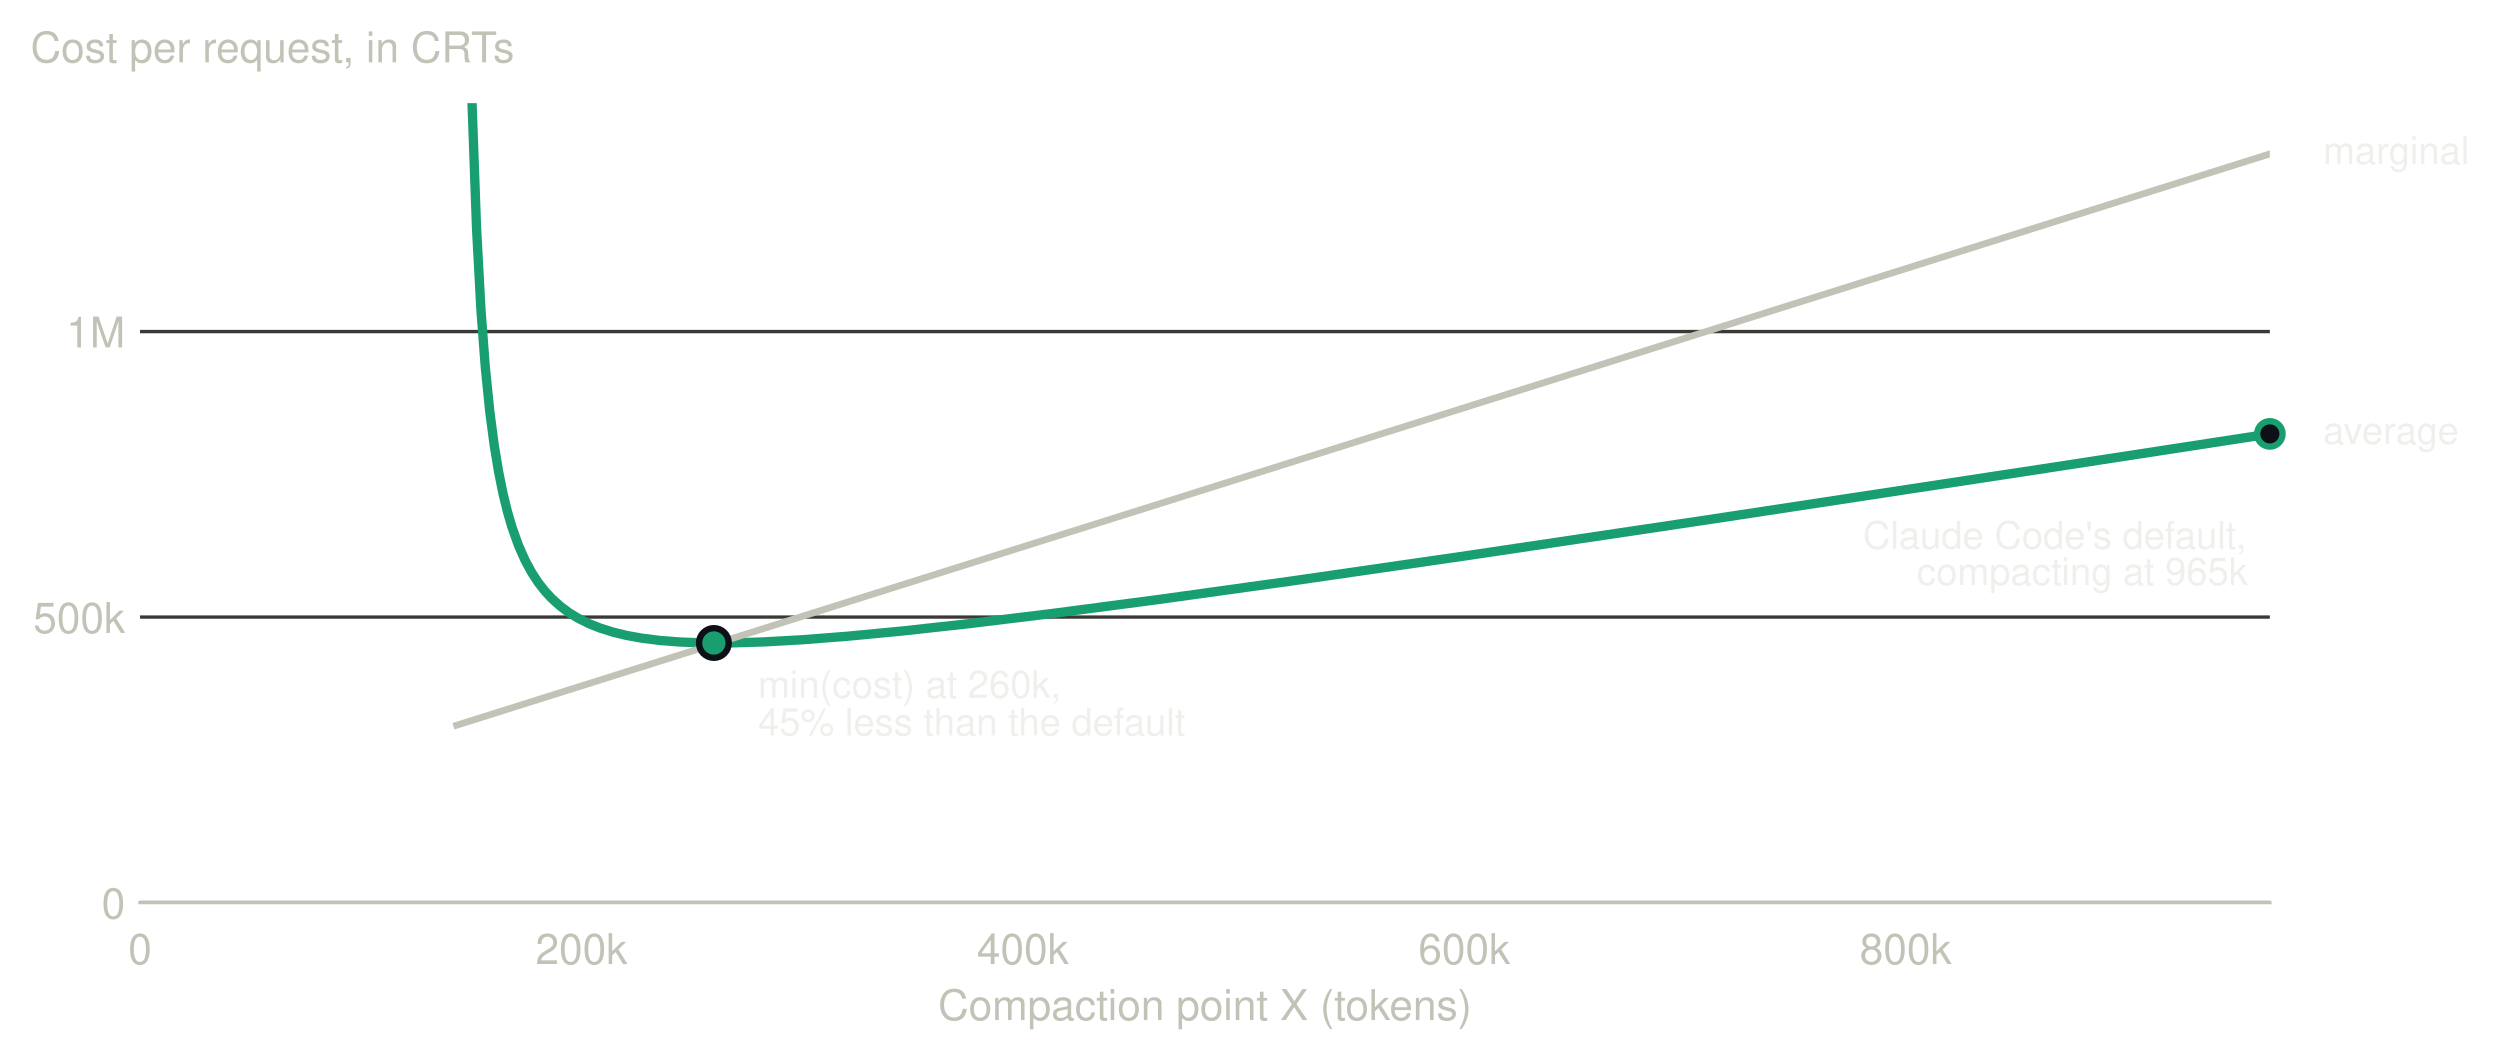
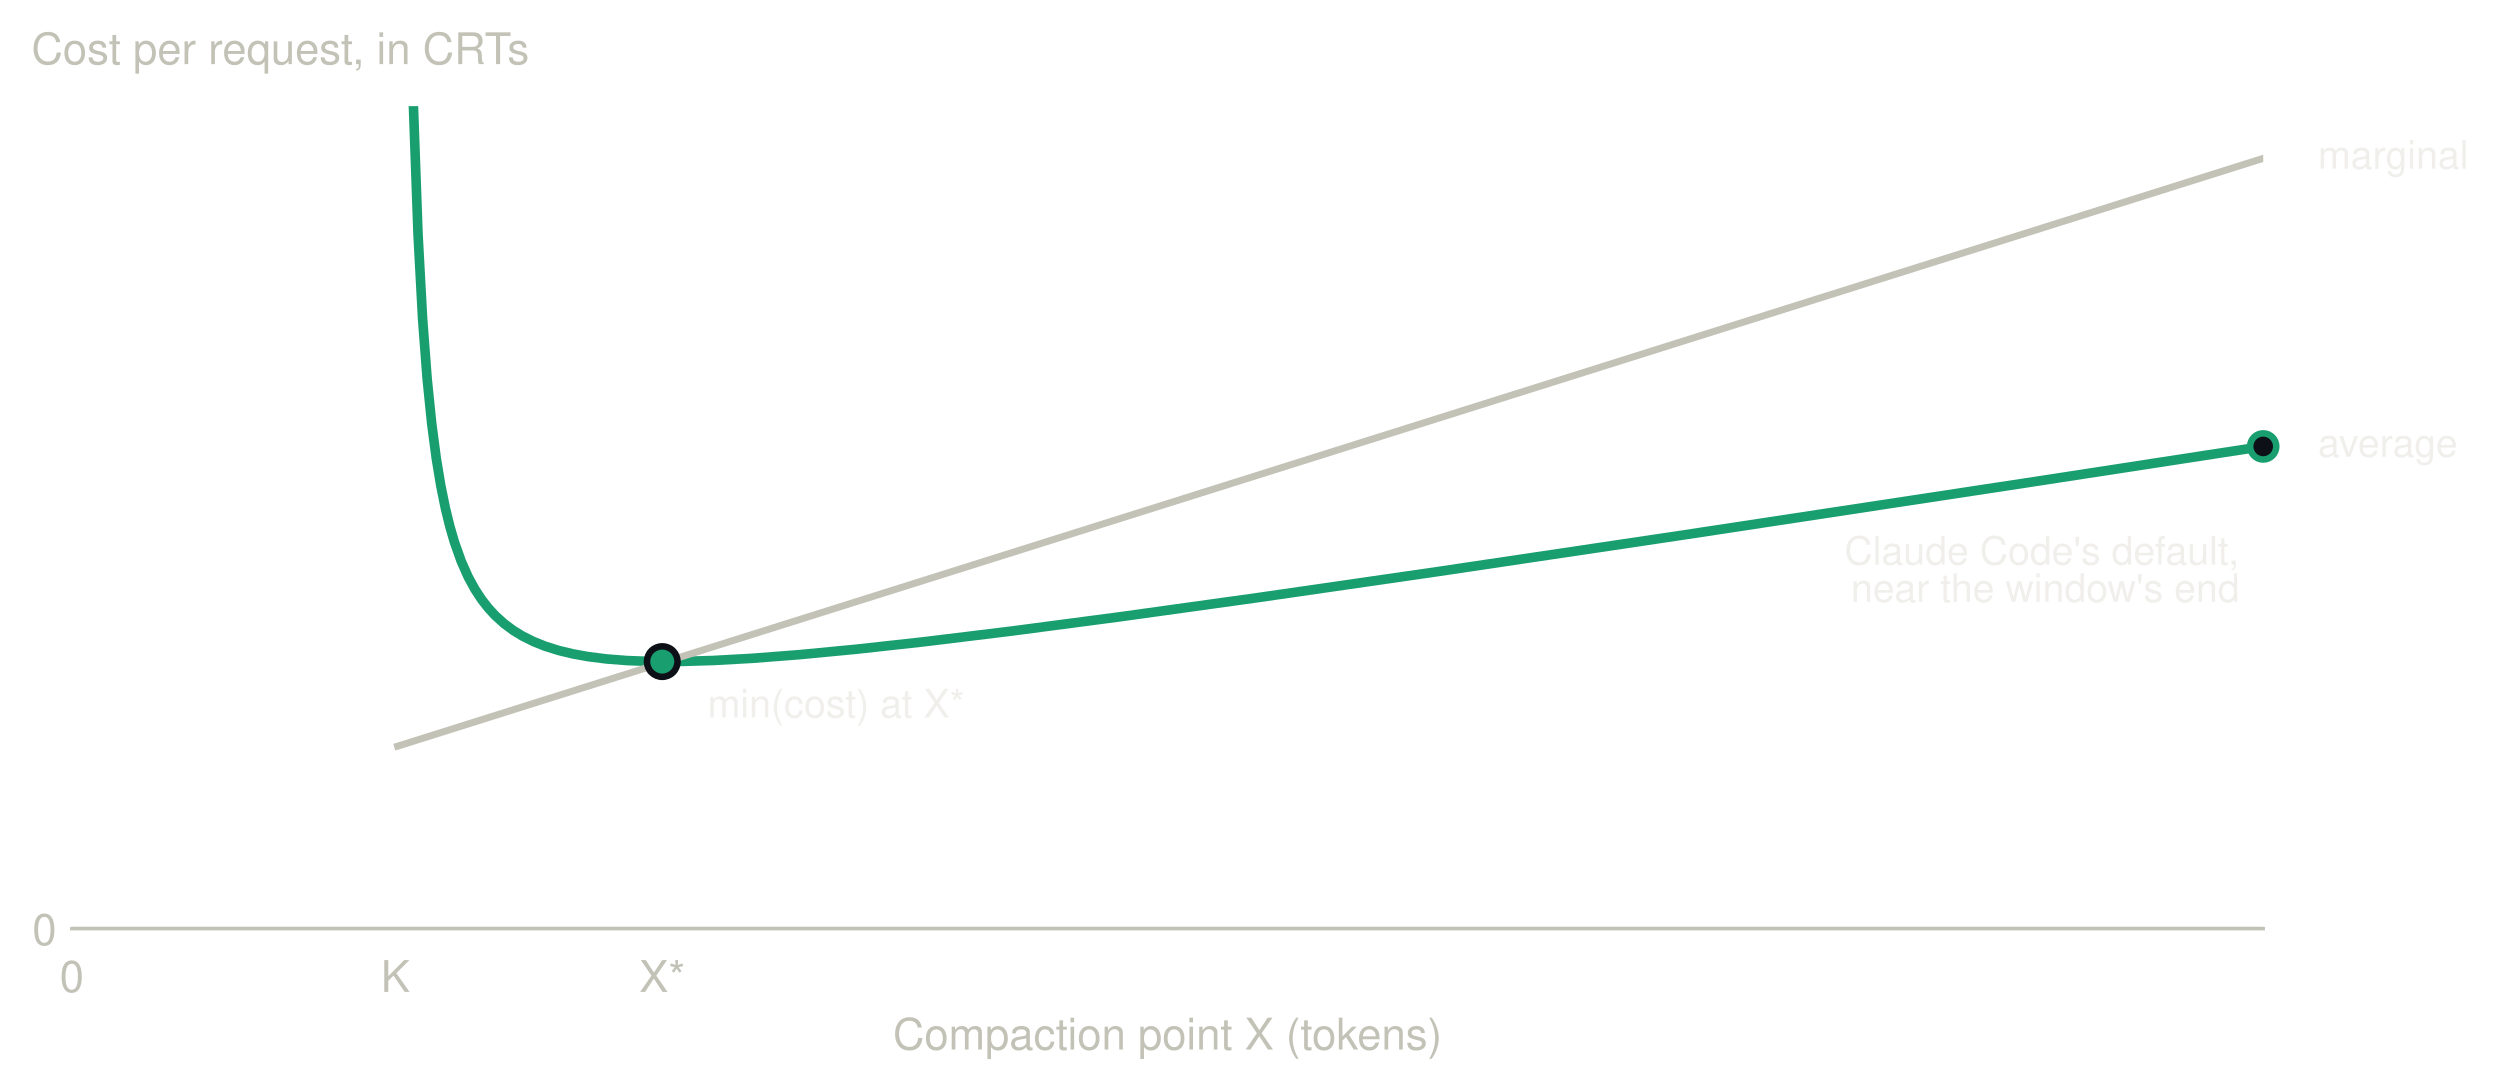
- <svg xmlns="http://www.w3.org/2000/svg" xmlns:xlink="http://www.w3.org/1999/xlink" width="589.487pt" height="249.804pt" viewBox="0 0 589.487 249.804" version="1.1">
+ <svg xmlns="http://www.w3.org/2000/svg" xmlns:xlink="http://www.w3.org/1999/xlink" width="572.927pt" height="249.804pt" viewBox="0 0 572.927 249.804" version="1.1">
  <defs>
    <style type="text/css">*{stroke-linejoin: round; stroke-linecap: butt}</style>
  </defs>
  <g id="figure_1">
    <g id="patch_1">
-       <path d="M 0 249.804  L 589.487 249.804  L 589.487 -0  L 0 -0  L 0 249.804  z " style="fill: none" />
+       <path d="M 0 249.804  L 572.927 249.804  L 572.927 -0  L 0 -0  L 0 249.804  z " style="fill: none" />
    </g>
    <g id="axes_1">
      <g id="patch_2">
-         <path d="M 33.02 212.82  L 535.22 212.82  L 535.22 24.324  L 33.02 24.324  L 33.02 212.82  z " style="fill: none" />
+         <path d="M 16.46 212.82  L 518.66 212.82  L 518.66 24.324  L 16.46 24.324  L 16.46 212.82  z " style="fill: none" />
      </g>
      <g id="matplotlib.axis_1">
        <g id="xtick_1">
          <g id="line2d_1" />
          <g id="text_1">
-             <text style="font-size: 10px; font-family: 'Helvetica', 'Arial', 'DejaVu Sans'; text-anchor: middle; fill: #c3c2b7" x="33.02" y="227.32" transform="rotate(-0 33.02 227.3202)">0</text>
+             <text style="font-size: 10px; font-family: 'Helvetica', 'Arial', 'DejaVu Sans'; text-anchor: middle; fill: #c3c2b7" x="16.46" y="227.32" transform="rotate(-0 16.46 227.3202)">0</text>
          </g>
        </g>
        <g id="xtick_2">
          <g id="line2d_2" />
          <g id="text_2">
-             <text style="font-size: 10px; font-family: 'Helvetica', 'Arial', 'DejaVu Sans'; text-anchor: middle; fill: #c3c2b7" x="137.103" y="227.32" transform="rotate(-0 137.1029 227.3202)">200k</text>
+             <text style="font-size: 10px; font-family: 'Helvetica', 'Arial', 'DejaVu Sans'; text-anchor: middle; fill: #c3c2b7" x="90.602" y="227.32" transform="rotate(-0 90.60202 227.3202)">K</text>
          </g>
        </g>
        <g id="xtick_3">
          <g id="line2d_3" />
          <g id="text_3">
-             <text style="font-size: 10px; font-family: 'Helvetica', 'Arial', 'DejaVu Sans'; text-anchor: middle; fill: #c3c2b7" x="241.186" y="227.32" transform="rotate(-0 241.1858 227.3202)">400k</text>
+             <text style="font-size: 10px; font-family: 'Helvetica', 'Arial', 'DejaVu Sans'; text-anchor: middle; fill: #c3c2b7" x="151.768" y="227.32" transform="rotate(-0 151.7678 227.3202)">X*</text>
          </g>
        </g>
-         <g id="xtick_4">
-           <g id="line2d_4" />
-           <g id="text_4">
-             <text style="font-size: 10px; font-family: 'Helvetica', 'Arial', 'DejaVu Sans'; text-anchor: middle; fill: #c3c2b7" x="345.269" y="227.32" transform="rotate(-0 345.2687 227.3202)">600k</text>
-           </g>
-         </g>
-         <g id="xtick_5">
-           <g id="line2d_5" />
-           <g id="text_5">
-             <text style="font-size: 10px; font-family: 'Helvetica', 'Arial', 'DejaVu Sans'; text-anchor: middle; fill: #c3c2b7" x="449.352" y="227.32" transform="rotate(-0 449.3516 227.3202)">800k</text>
-           </g>
-         </g>
-         <g id="text_6">
-           <text style="font-size: 10px; font-family: 'Helvetica', 'Arial', 'DejaVu Sans'; text-anchor: middle; fill: #c3c2b7" x="284.12" y="240.519" transform="rotate(-0 284.12 240.5194)">Compaction point X (tokens)</text>
+         <g id="text_4">
+           <text style="font-size: 10px; font-family: 'Helvetica', 'Arial', 'DejaVu Sans'; text-anchor: middle; fill: #c3c2b7" x="267.56" y="240.519" transform="rotate(-0 267.56 240.5194)">Compaction point X (tokens)</text>
        </g>
      </g>
      <g id="matplotlib.axis_2">
        <g id="ytick_1">
-           <g id="line2d_6">
-             <path d="M 33.02 212.82  L 535.22 212.82  " clip-path="url(#p1271b63b29)" style="fill: none; stroke: #3a3936; stroke-width: 0.8; stroke-linecap: square" />
+           <g id="line2d_4">
+             <path d="M 16.46 212.82  L 518.66 212.82  " clip-path="url(#p81f95c7d9a)" style="fill: none; stroke: #3a3936; stroke-width: 0.8; stroke-linecap: square" />
          </g>
-           <g id="line2d_7" />
-           <g id="text_7">
-             <text style="font-size: 10px; font-family: 'Helvetica', 'Arial', 'DejaVu Sans'; text-anchor: end; fill: #c3c2b7" x="29.52" y="216.57" transform="rotate(-0 29.52 216.5702)">0</text>
+           <g id="line2d_5" />
+           <g id="text_5">
+             <text style="font-size: 10px; font-family: 'Helvetica', 'Arial', 'DejaVu Sans'; text-anchor: end; fill: #c3c2b7" x="12.96" y="216.57" transform="rotate(-0 12.96 216.5702)">0</text>
          </g>
        </g>
-         <g id="ytick_2">
-           <g id="line2d_8">
-             <path d="M 33.02 145.5  L 535.22 145.5  " clip-path="url(#p1271b63b29)" style="fill: none; stroke: #3a3936; stroke-width: 0.8; stroke-linecap: square" />
-           </g>
-           <g id="line2d_9" />
-           <g id="text_8">
-             <text style="font-size: 10px; font-family: 'Helvetica', 'Arial', 'DejaVu Sans'; text-anchor: end; fill: #c3c2b7" x="29.52" y="149.25" transform="rotate(-0 29.52 149.2502)">500k</text>
-           </g>
-         </g>
-         <g id="ytick_3">
-           <g id="line2d_10">
-             <path d="M 33.02 78.18  L 535.22 78.18  " clip-path="url(#p1271b63b29)" style="fill: none; stroke: #3a3936; stroke-width: 0.8; stroke-linecap: square" />
-           </g>
-           <g id="line2d_11" />
-           <g id="text_9">
-             <text style="font-size: 10px; font-family: 'Helvetica', 'Arial', 'DejaVu Sans'; text-anchor: end; fill: #c3c2b7" x="29.52" y="81.93" transform="rotate(-0 29.52 81.93022)">1M</text>
-           </g>
-         </g>
-         <g id="text_10">
+         <g id="text_6">
          <text style="font-size: 10px; font-family: 'Helvetica', 'Arial', 'DejaVu Sans'; text-anchor: start; fill: #c3c2b7" x="7.2" y="14.7" transform="rotate(-0 7.2 14.7)">Cost per request, in CRTs</text>
        </g>
      </g>
-       <g id="line2d_12">
-         <path d="M 110.708 -1  L 110.805 4.141  L 111.325 24.865  L 112.366 53.83  L 113.407 73.085  L 114.448 86.792  L 115.489 97.031  L 116.529 104.959  L 117.57 111.268  L 118.611 116.4  L 119.652 120.65  L 120.693 124.22  L 122.254 128.61  L 123.815 132.131  L 125.377 135.006  L 126.938 137.388  L 128.499 139.385  L 130.06 141.077  L 132.142 142.956  L 134.224 144.495  L 136.305 145.768  L 138.907 147.063  L 141.509 148.1  L 144.632 149.079  L 147.754 149.832  L 151.397 150.488  L 155.561 151.012  L 160.244 151.379  L 165.969 151.589  L 172.214 151.595  L 180.02 151.364  L 188.867 150.871  L 199.796 150.025  L 212.806 148.782  L 228.419 147.061  L 248.194 144.646  L 273.174 141.358  L 304.92 136.943  L 346.553 130.917  L 402.757 122.543  L 480.82 110.673  L 535.22 102.309  L 535.22 102.309  " clip-path="url(#p1271b63b29)" style="fill: none; stroke: #199e70; stroke-width: 2.2; stroke-linecap: square" />
+       <g id="line2d_6">
+         <path d="M 94.148 -1  L 94.245 4.141  L 94.765 24.865  L 95.806 53.83  L 96.847 73.085  L 97.888 86.792  L 98.929 97.031  L 99.969 104.959  L 101.01 111.268  L 102.051 116.4  L 103.092 120.65  L 104.133 124.22  L 105.694 128.61  L 107.255 132.131  L 108.817 135.006  L 110.378 137.388  L 111.939 139.385  L 113.5 141.077  L 115.582 142.956  L 117.664 144.495  L 119.745 145.768  L 122.347 147.063  L 124.949 148.1  L 128.072 149.079  L 131.194 149.832  L 134.837 150.488  L 139.001 151.012  L 143.684 151.379  L 149.409 151.589  L 155.654 151.595  L 163.46 151.364  L 172.307 150.871  L 183.236 150.025  L 196.246 148.782  L 211.859 147.061  L 231.634 144.646  L 256.614 141.358  L 288.36 136.943  L 329.993 130.917  L 386.197 122.543  L 464.26 110.673  L 518.66 102.309  L 518.66 102.309  " clip-path="url(#p81f95c7d9a)" style="fill: none; stroke: #199e70; stroke-width: 2.2; stroke-linecap: square" />
      </g>
-       <g id="line2d_13">
-         <path d="M 107.682 171.001  L 535.22 36.286  L 535.22 36.286  " clip-path="url(#p1271b63b29)" style="fill: none; stroke: #c3c2b7; stroke-width: 1.6; stroke-linecap: square" />
+       <g id="line2d_7">
+         <path d="M 91.122 171.001  L 518.66 36.286  L 518.66 36.286  " clip-path="url(#p81f95c7d9a)" style="fill: none; stroke: #c3c2b7; stroke-width: 1.6; stroke-linecap: square" />
      </g>
      <g id="patch_3">
-         <path d="M 33.02 212.82  L 535.22 212.82  " style="fill: none; stroke: #c3c2b7; stroke-width: 0.8; stroke-linejoin: miter; stroke-linecap: square" />
+         <path d="M 16.46 212.82  L 518.66 212.82  " style="fill: none; stroke: #c3c2b7; stroke-width: 0.8; stroke-linejoin: miter; stroke-linecap: square" />
      </g>
-       <g id="text_11">
-         <text style="font-size: 9px; font-family: 'Helvetica', 'Arial', 'DejaVu Sans'; text-anchor: start; fill: #f0efec" x="547.775" y="104.688" transform="rotate(-0 547.775 104.6883)">average</text>
+       <g id="text_7">
+         <text style="font-size: 9px; font-family: 'Helvetica', 'Arial', 'DejaVu Sans'; text-anchor: start; fill: #f0efec" x="531.215" y="104.688" transform="rotate(-0 531.215 104.6883)">average</text>
      </g>
-       <g id="text_12">
-         <text style="font-size: 9px; font-family: 'Helvetica', 'Arial', 'DejaVu Sans'; text-anchor: start; fill: #f0efec" x="547.775" y="38.665" transform="rotate(-0 547.775 38.66514)">marginal</text>
+       <g id="text_8">
+         <text style="font-size: 9px; font-family: 'Helvetica', 'Arial', 'DejaVu Sans'; text-anchor: start; fill: #f0efec" x="531.215" y="38.665" transform="rotate(-0 531.215 38.66514)">marginal</text>
      </g>
-       <g id="line2d_14">
+       <g id="line2d_8">
        <defs>
          <path id="m316f82e623" d="M 0 3.5  C 0.928 3.5 1.819 3.131 2.475 2.475  C 3.131 1.819 3.5 0.928 3.5 0  C 3.5 -0.928 3.131 -1.819 2.475 -2.475  C 1.819 -3.131 0.928 -3.5 0 -3.5  C -0.928 -3.5 -1.819 -3.131 -2.475 -2.475  C -3.131 -1.819 -3.5 -0.928 -3.5 0  C -3.5 0.928 -3.131 1.819 -2.475 2.475  C -1.819 3.131 -0.928 3.5 0 3.5  z " style="stroke: #0d1117; stroke-width: 1.5" />
        </defs>
-         <g clip-path="url(#p1271b63b29)">
-           <use xlink:href="#m316f82e623" x="168.328" y="151.615" style="fill: #199e70; stroke: #0d1117; stroke-width: 1.5" />
+         <g clip-path="url(#p81f95c7d9a)">
+           <use xlink:href="#m316f82e623" x="151.768" y="151.615" style="fill: #199e70; stroke: #0d1117; stroke-width: 1.5" />
        </g>
      </g>
-       <g id="text_13">
-         <text style="font-size: 9px; font-family: 'Helvetica', 'Arial', 'DejaVu Sans'; fill: #f0efec" transform="translate(178.7361 164.5581)">min(cost) at 260k,</text>
-         <text style="font-size: 9px; font-family: 'Helvetica', 'Arial', 'DejaVu Sans'; fill: #f0efec" transform="translate(178.7361 173.4127)">45% less than the default</text>
+       <g id="text_9">
+         <text style="font-size: 9px; font-family: 'Helvetica', 'Arial', 'DejaVu Sans'; text-anchor: start; fill: #f0efec" x="162.176" y="164.424" transform="rotate(-0 162.1761 164.4241)">min(cost) at X*</text>
      </g>
-       <g id="line2d_15">
+       <g id="line2d_9">
        <defs>
          <path id="m46b5d92334" d="M 0 3  C 0.796 3 1.559 2.684 2.121 2.121  C 2.684 1.559 3 0.796 3 0  C 3 -0.796 2.684 -1.559 2.121 -2.121  C 1.559 -2.684 0.796 -3 0 -3  C -0.796 -3 -1.559 -2.684 -2.121 -2.121  C -2.684 -1.559 -3 -0.796 -3 0  C -3 0.796 -2.684 1.559 -2.121 2.121  C -1.559 2.684 -0.796 3 0 3  z " style="stroke: #199e70; stroke-width: 1.5" />
        </defs>
        <g>
-           <use xlink:href="#m46b5d92334" x="535.22" y="102.309" style="fill: #0d1117; stroke: #199e70; stroke-width: 1.5" />
+           <use xlink:href="#m46b5d92334" x="518.66" y="102.309" style="fill: #0d1117; stroke: #199e70; stroke-width: 1.5" />
        </g>
      </g>
-       <g id="text_14">
-         <text style="font-size: 9px; font-family: 'Helvetica', 'Arial', 'DejaVu Sans'; fill: #f0efec" transform="translate(439.2438 129.389)">Claude Code's default,</text>
-         <text style="font-size: 9px; font-family: 'Helvetica', 'Arial', 'DejaVu Sans'; fill: #f0efec" transform="translate(451.9746 137.9364)">compacting at 965k</text>
+       <g id="text_10">
+         <text style="font-size: 9px; font-family: 'Helvetica', 'Arial', 'DejaVu Sans'; fill: #f0efec" transform="translate(422.6838 129.389)">Claude Code's default,</text>
+         <text style="font-size: 9px; font-family: 'Helvetica', 'Arial', 'DejaVu Sans'; fill: #f0efec" transform="translate(424.1871 137.9364)">near the window's end</text>
      </g>
    </g>
  </g>
  <defs>
-     <clipPath id="p1271b63b29">
-       <rect x="33.02" y="24.324" width="502.2" height="188.496" />
+     <clipPath id="p81f95c7d9a">
+       <rect x="16.46" y="24.324" width="502.2" height="188.496" />
    </clipPath>
  </defs>
</svg>
